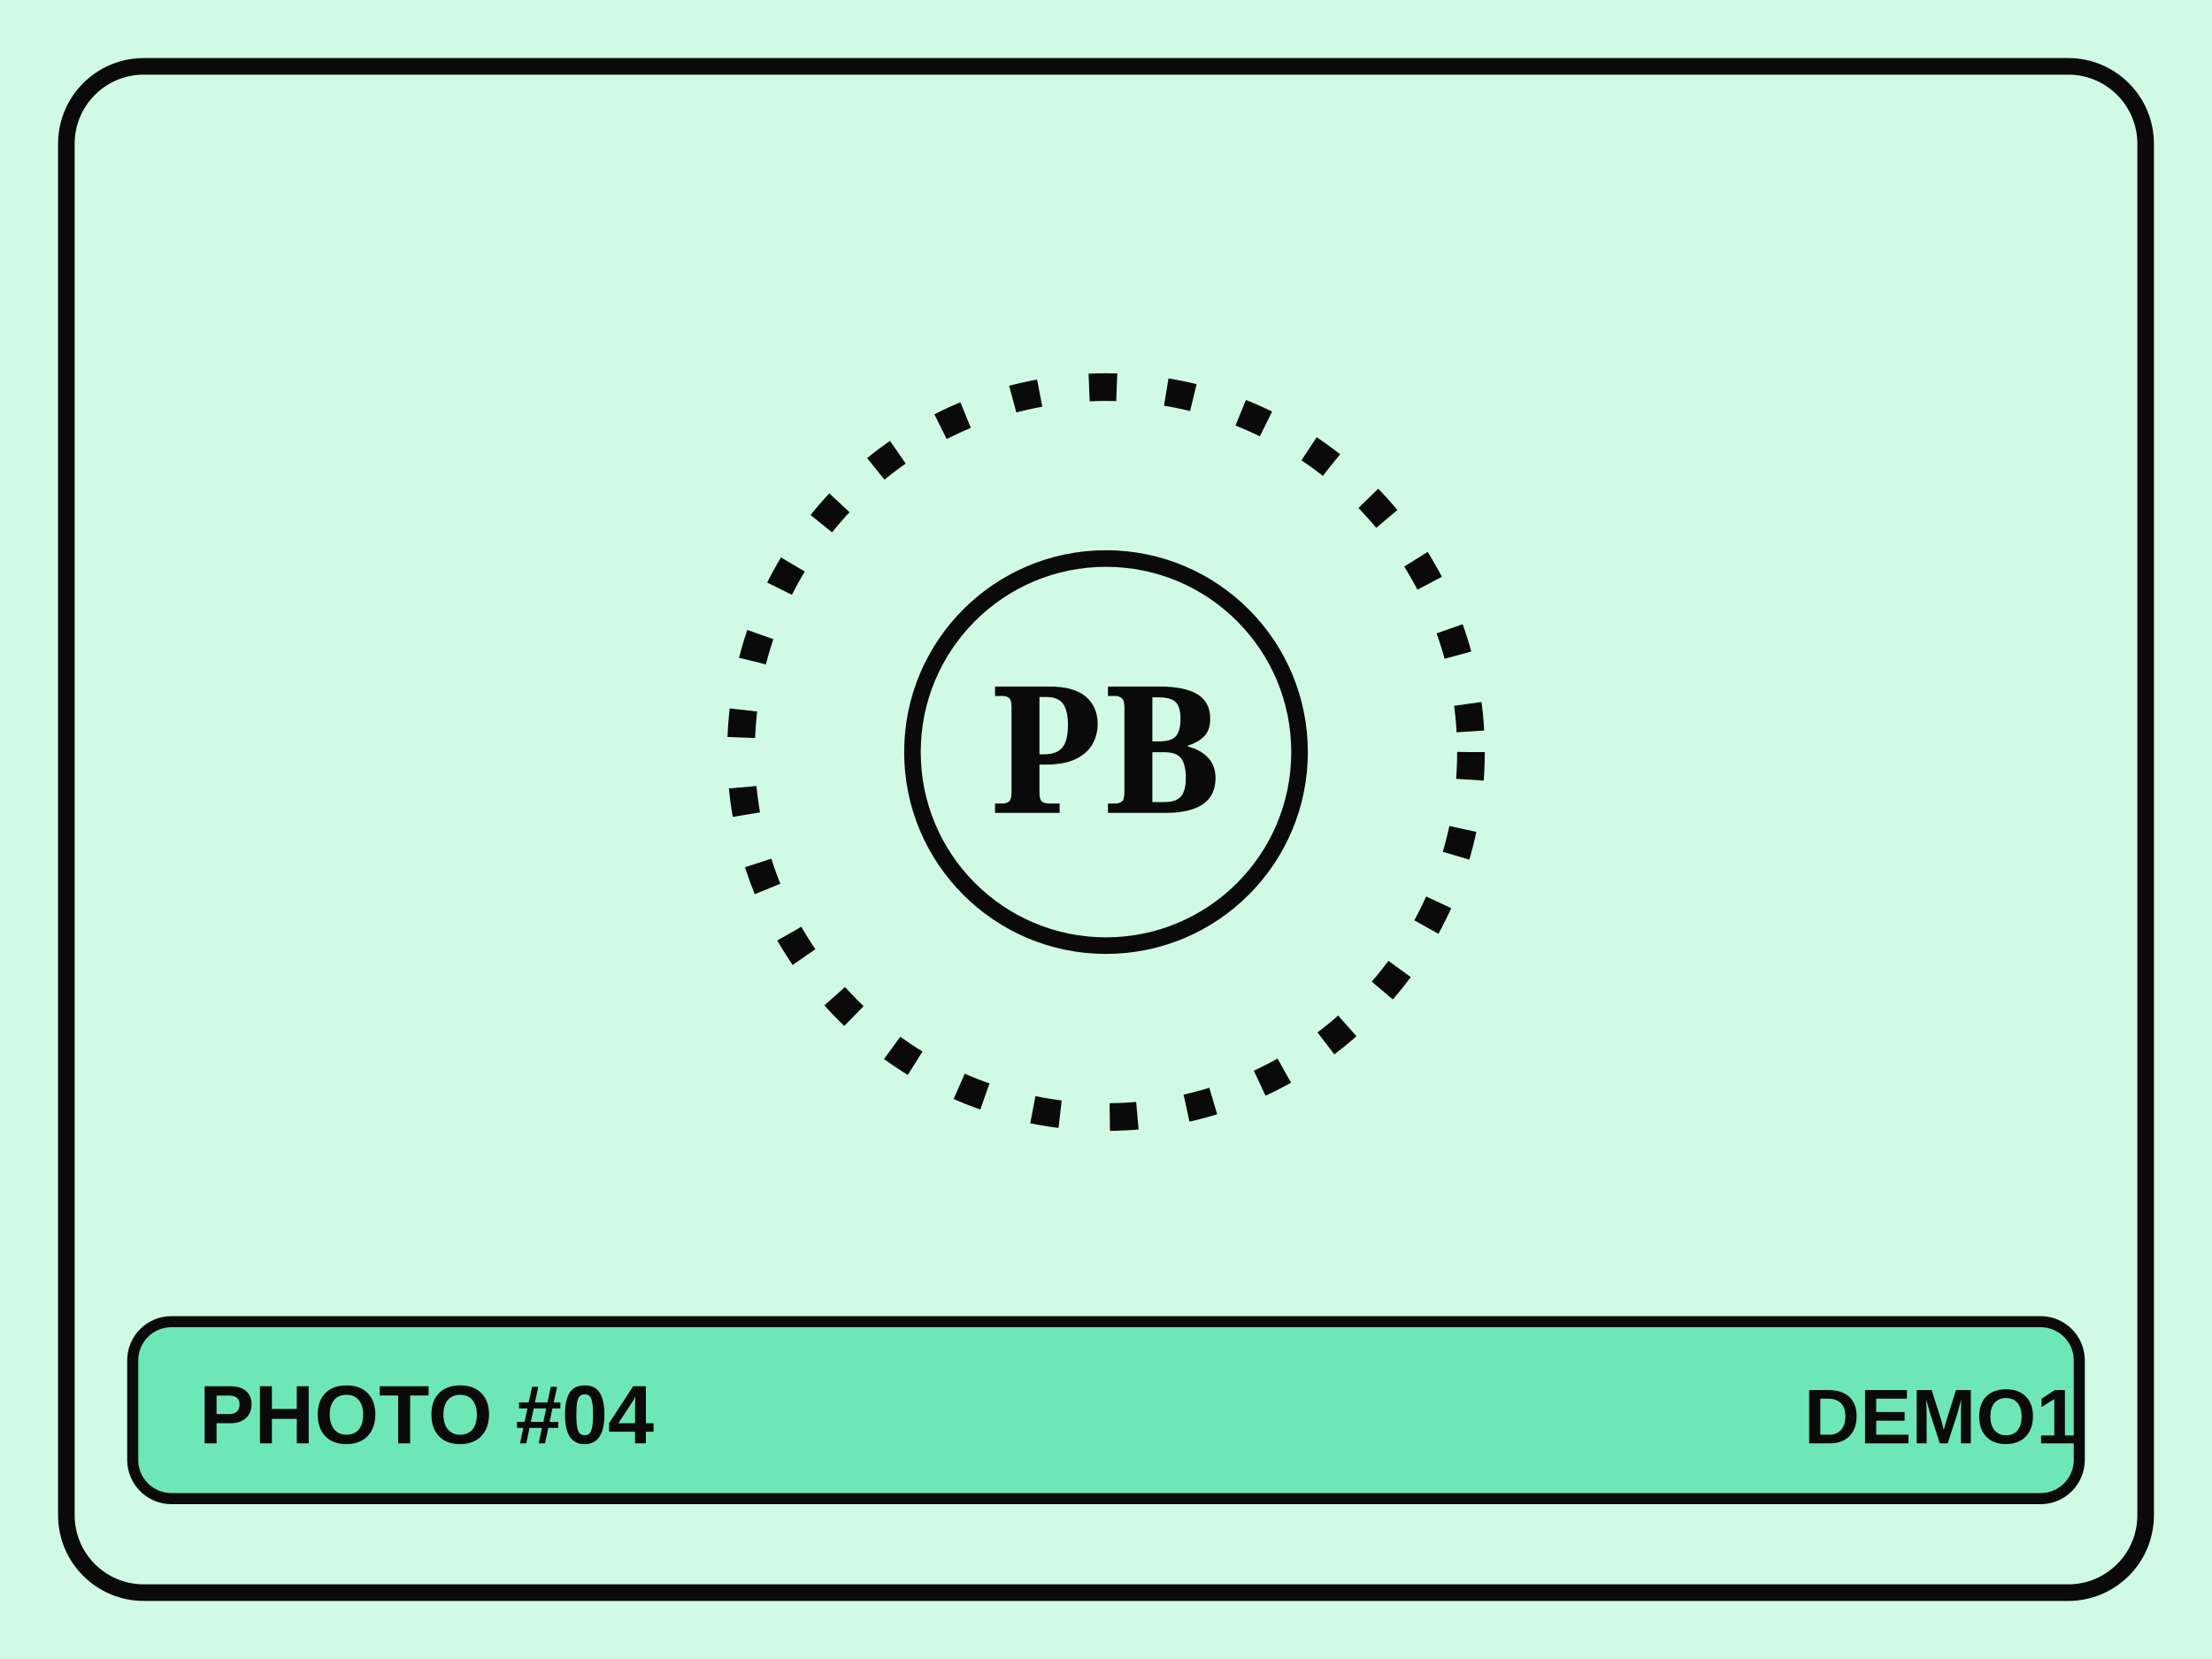
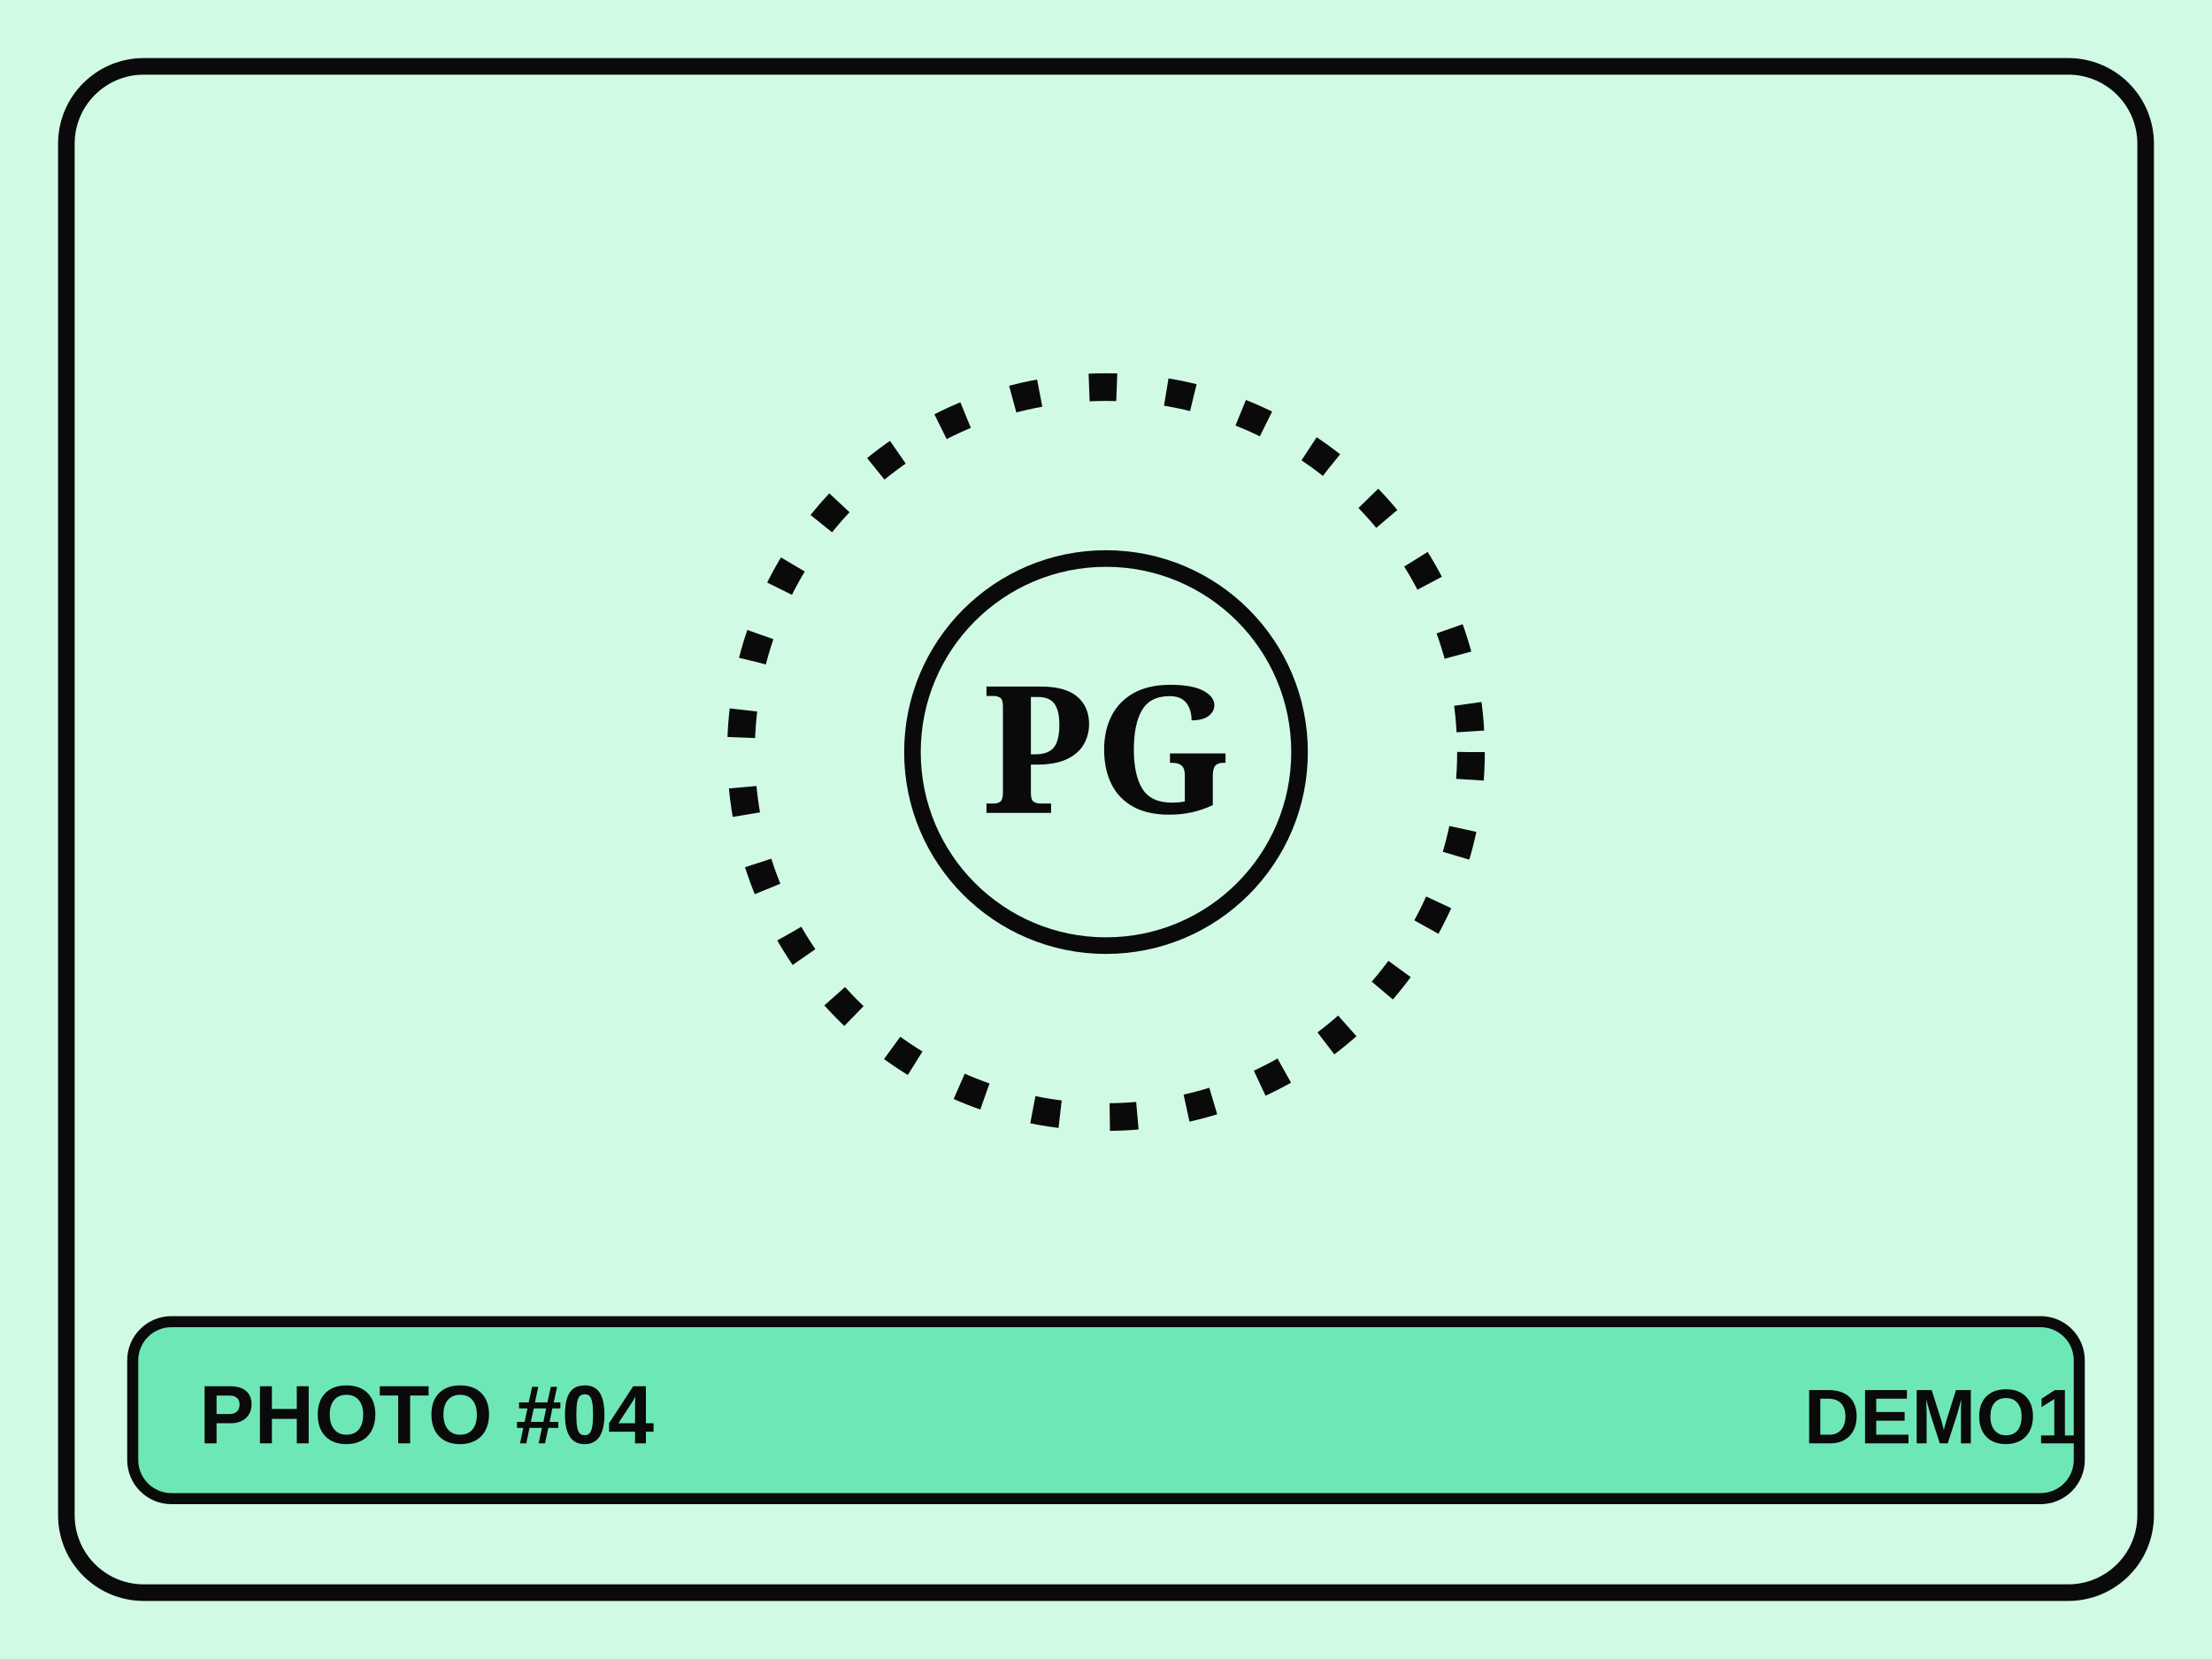
<svg xmlns="http://www.w3.org/2000/svg" width="800" height="600" viewBox="0 0 800 600">
  <rect width="800" height="600" fill="#d1fae5" />
  <rect x="24" y="24" width="752" height="552" rx="28" fill="none" stroke="#0a0a0a" stroke-width="6" />
  <circle cx="400" cy="272" r="132" fill="none" stroke="#0a0a0a" stroke-width="10" stroke-dasharray="10 18" />
  <circle cx="400" cy="272" r="70" fill="none" stroke="#0a0a0a" stroke-width="6" />
-   <text x="400" y="294" font-family="Georgia, serif" font-size="64" font-weight="bold" fill="#0a0a0a" text-anchor="middle">PB</text>
+   <text x="400" y="294" font-family="Georgia, serif" font-size="64" font-weight="bold" fill="#0a0a0a" text-anchor="middle">PG</text>
  <rect x="48" y="478" width="704" height="64" rx="14" fill="#6ee7b7" stroke="#0a0a0a" stroke-width="4" />
  <text x="72" y="522" font-family="Arial, sans-serif" font-size="30" font-weight="bold" fill="#0a0a0a">PHOTO #04</text>
  <text x="752" y="522" font-family="Arial, sans-serif" font-size="28" font-weight="bold" fill="#0a0a0a" text-anchor="end">DEMO1</text>
</svg>
